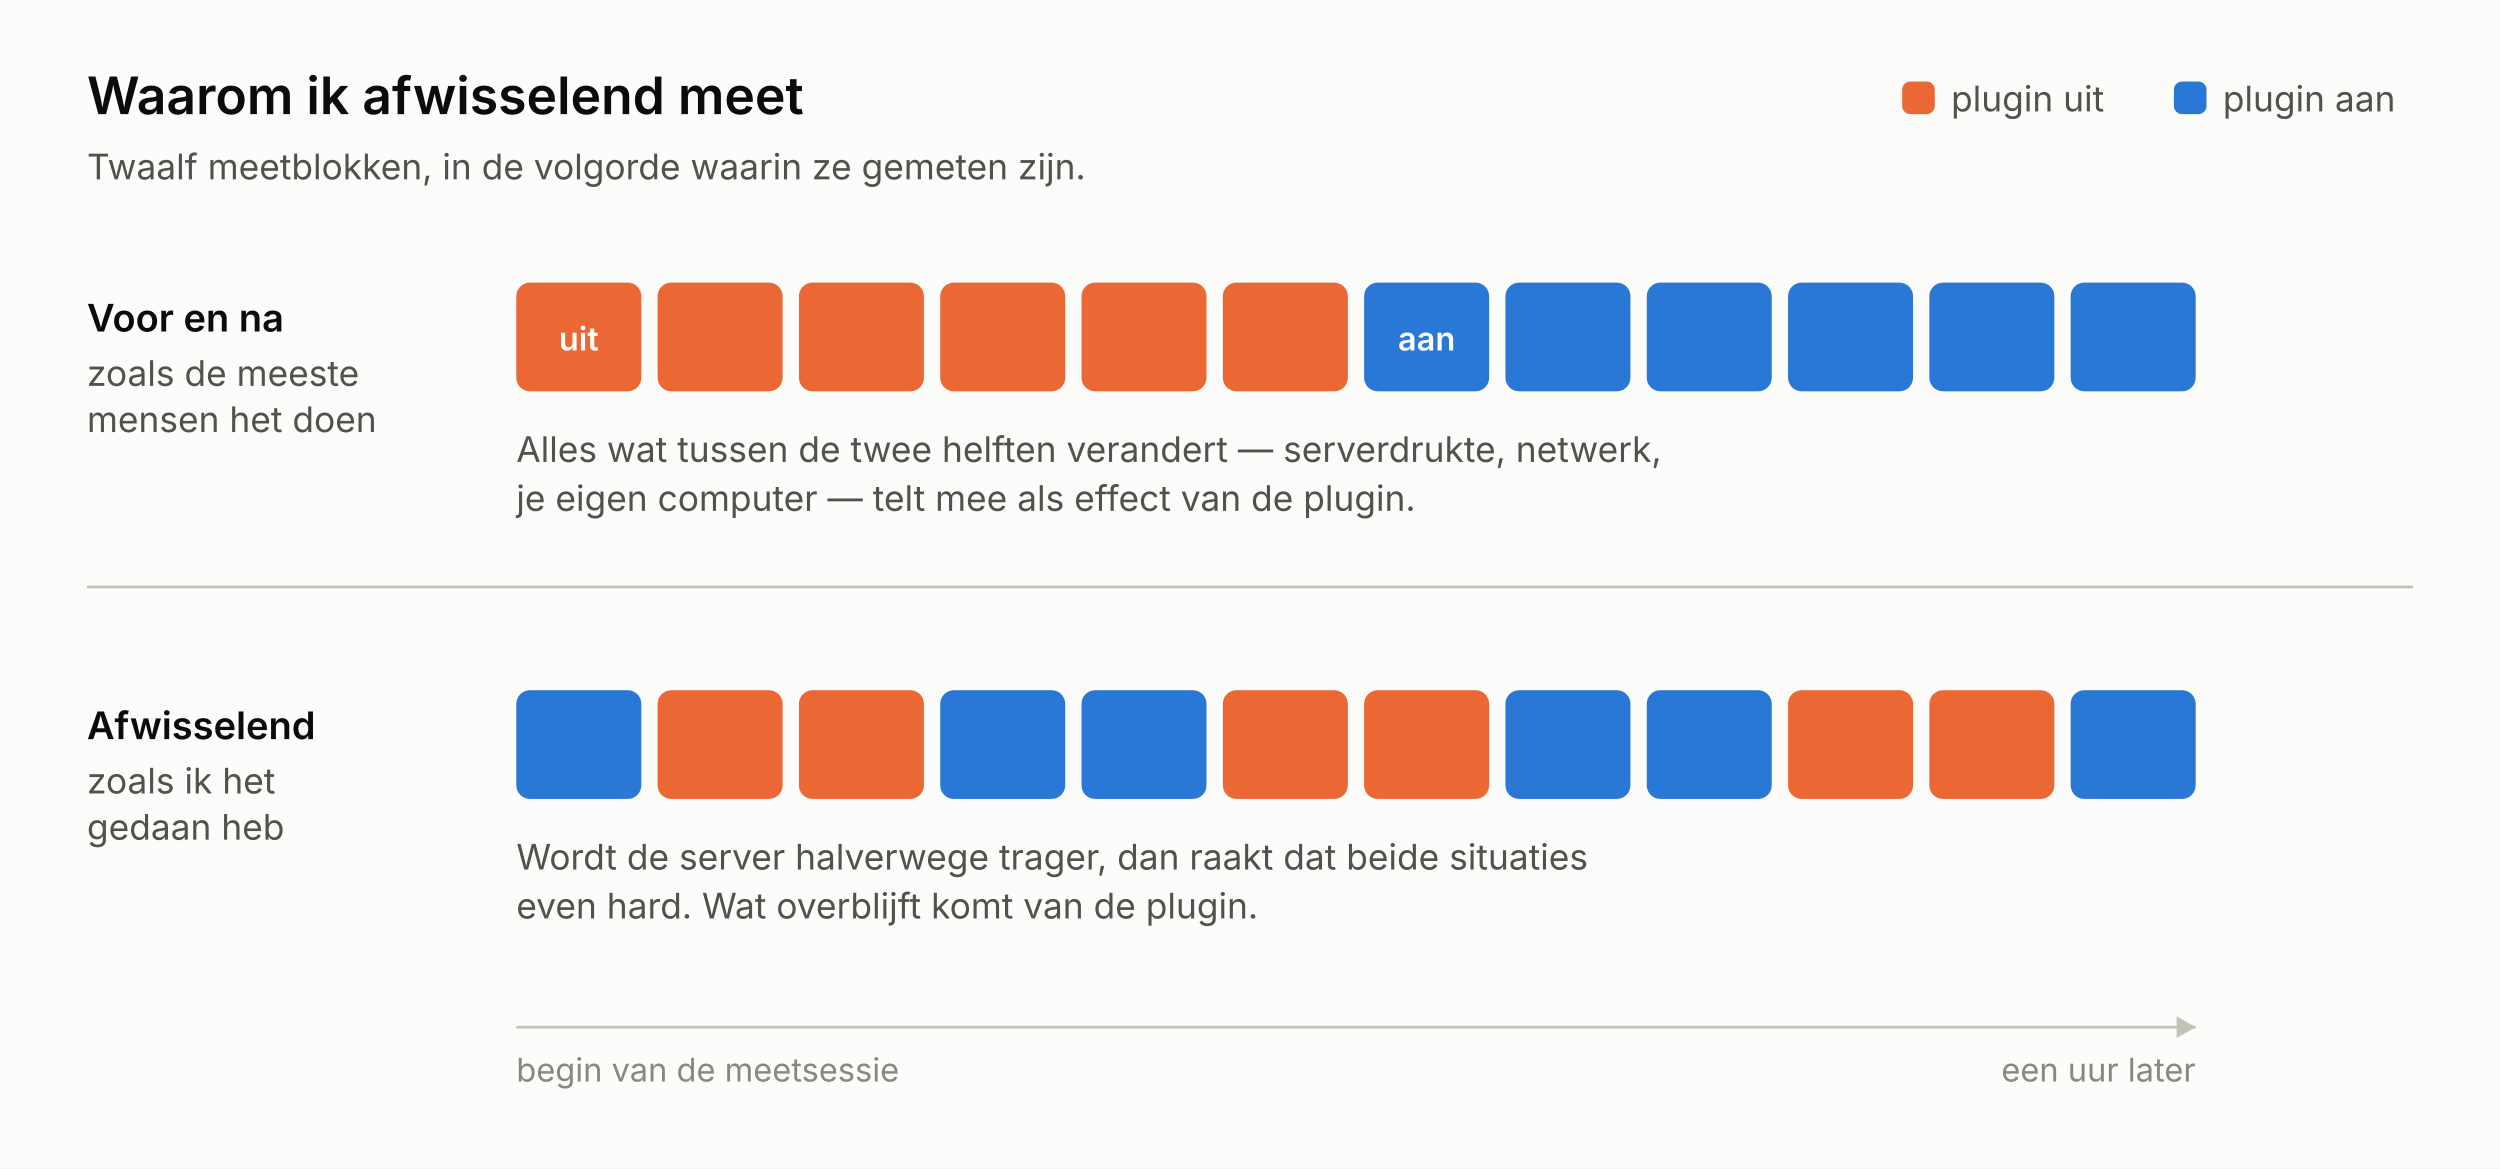
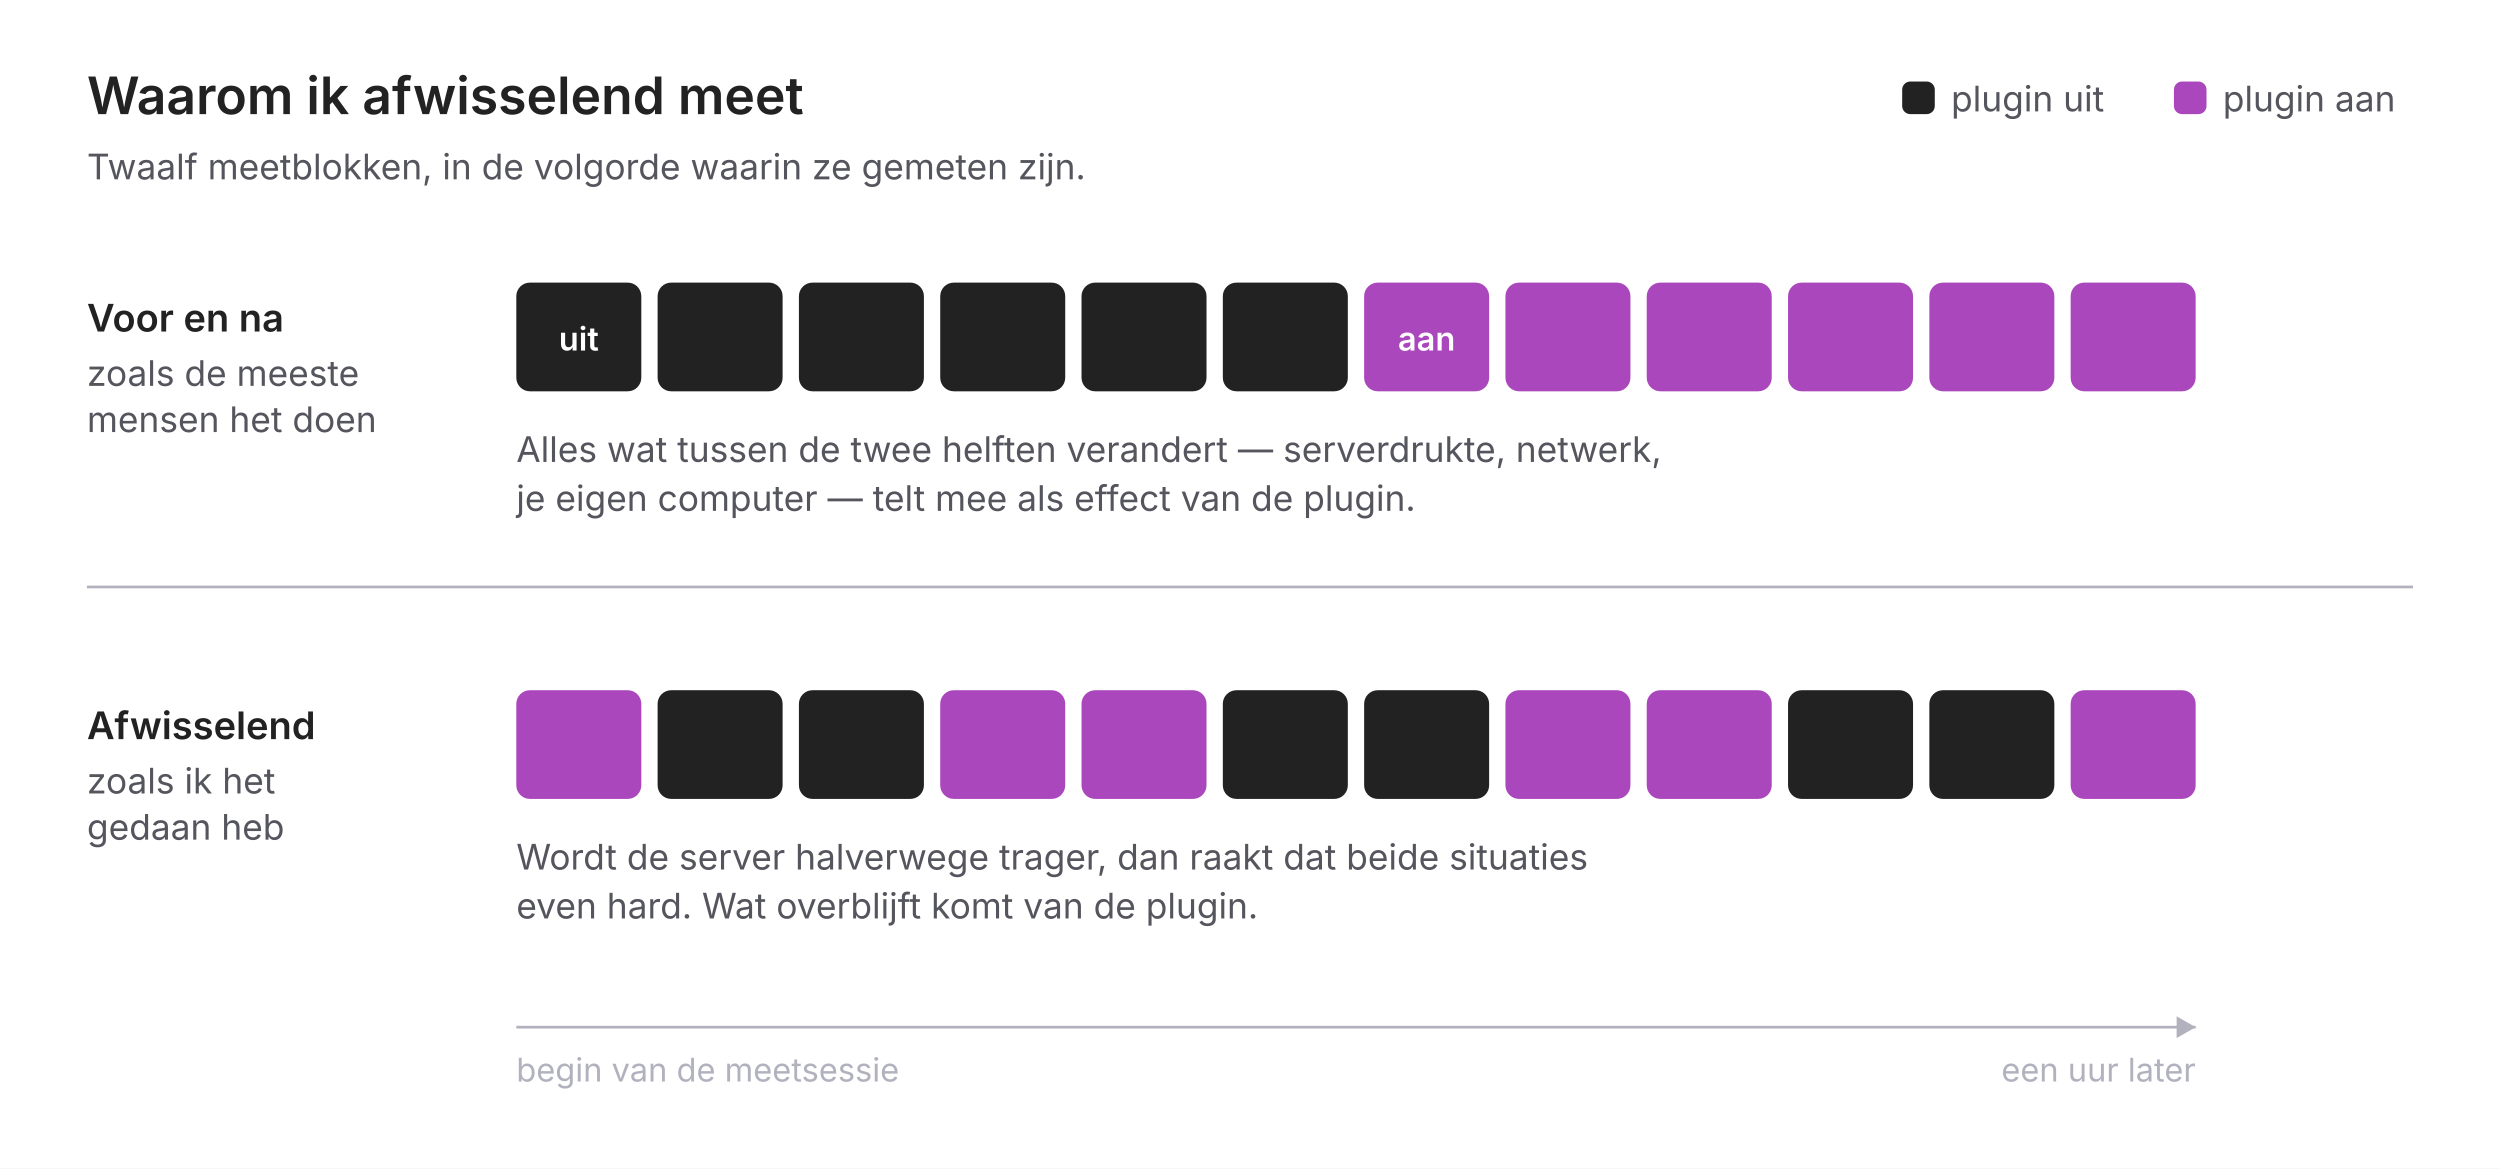
<svg xmlns="http://www.w3.org/2000/svg" viewBox="0 0 920 430" width="920" height="430" role="img" aria-labelledby="titel omschrijving">
  <style>
-     .vlak  { fill: #fcfcfb; }
-     .kop   { font: 600 19px system-ui, -apple-system, "Segoe UI", sans-serif; fill: #0b0b0b; }
-     .rij   { font: 600 14px system-ui, -apple-system, "Segoe UI", sans-serif; fill: #0b0b0b; }
-     .uitleg{ font: 13px system-ui, -apple-system, "Segoe UI", sans-serif; fill: #52514e; }
-     .as    { font: 12px system-ui, -apple-system, "Segoe UI", sans-serif; fill: #898781; }
-     .merk  { font: 600 12px system-ui, -apple-system, "Segoe UI", sans-serif; fill: #fcfcfb; }
-     .lijn  { stroke: #c3c2b7; stroke-width: 1; }
+     .vlak  { fill: #ffffff; }
+     .kop   { font: 600 19px system-ui, -apple-system, "Segoe UI", sans-serif; fill: #222222; }
+     .rij   { font: 600 14px system-ui, -apple-system, "Segoe UI", sans-serif; fill: #222222; }
+     .uitleg{ font: 13px system-ui, -apple-system, "Segoe UI", sans-serif; fill: #55555e; }
+     .as    { font: 12px system-ui, -apple-system, "Segoe UI", sans-serif; fill: #b2b2be; }
+     .merk  { font: 600 12px system-ui, -apple-system, "Segoe UI", sans-serif; fill: #ffffff; }
+     .lijn  { stroke: #b2b2be; stroke-width: 1; }
  </style>
  <rect class="vlak" width="920" height="430" />
  <text class="kop" x="32" y="42">Waarom ik afwisselend meet</text>
  <text class="uitleg" x="32" y="66">Twaalf meetblokken, in de volgorde waarin ze gemeten zijn.</text>
-   <rect x="700" y="30" width="12" height="12" rx="3" fill="#eb6834" />
+   <rect x="700" y="30" width="12" height="12" rx="3" fill="#222222" />
  <text class="uitleg" x="718" y="41">plugin uit</text>
-   <rect x="800" y="30" width="12" height="12" rx="3" fill="#2a78d6" />
+   <rect x="800" y="30" width="12" height="12" rx="3" fill="#ab47bc" />
  <text class="uitleg" x="818" y="41">plugin aan</text>
  <text class="rij" x="32" y="122">Voor en na</text>
  <text class="uitleg" x="32" y="142">zoals de meeste</text>
  <text class="uitleg" x="32" y="159">mensen het doen</text>
  <g transform="translate(190,104)">
-     <rect x="0" y="0" width="46" height="40" rx="5" fill="#eb6834" />
-     <rect x="52" y="0" width="46" height="40" rx="5" fill="#eb6834" />
-     <rect x="104" y="0" width="46" height="40" rx="5" fill="#eb6834" />
-     <rect x="156" y="0" width="46" height="40" rx="5" fill="#eb6834" />
-     <rect x="208" y="0" width="46" height="40" rx="5" fill="#eb6834" />
-     <rect x="260" y="0" width="46" height="40" rx="5" fill="#eb6834" />
-     <rect x="312" y="0" width="46" height="40" rx="5" fill="#2a78d6" />
-     <rect x="364" y="0" width="46" height="40" rx="5" fill="#2a78d6" />
-     <rect x="416" y="0" width="46" height="40" rx="5" fill="#2a78d6" />
-     <rect x="468" y="0" width="46" height="40" rx="5" fill="#2a78d6" />
-     <rect x="520" y="0" width="46" height="40" rx="5" fill="#2a78d6" />
-     <rect x="572" y="0" width="46" height="40" rx="5" fill="#2a78d6" />
+     <rect x="0" y="0" width="46" height="40" rx="5" fill="#222222" />
+     <rect x="52" y="0" width="46" height="40" rx="5" fill="#222222" />
+     <rect x="104" y="0" width="46" height="40" rx="5" fill="#222222" />
+     <rect x="156" y="0" width="46" height="40" rx="5" fill="#222222" />
+     <rect x="208" y="0" width="46" height="40" rx="5" fill="#222222" />
+     <rect x="260" y="0" width="46" height="40" rx="5" fill="#222222" />
+     <rect x="312" y="0" width="46" height="40" rx="5" fill="#ab47bc" />
+     <rect x="364" y="0" width="46" height="40" rx="5" fill="#ab47bc" />
+     <rect x="416" y="0" width="46" height="40" rx="5" fill="#ab47bc" />
+     <rect x="468" y="0" width="46" height="40" rx="5" fill="#ab47bc" />
+     <rect x="520" y="0" width="46" height="40" rx="5" fill="#ab47bc" />
+     <rect x="572" y="0" width="46" height="40" rx="5" fill="#ab47bc" />
    <text class="merk" x="23" y="25" text-anchor="middle">uit</text>
    <text class="merk" x="335" y="25" text-anchor="middle">aan</text>
  </g>
  <text class="uitleg" x="190" y="170">Alles wat tussen de twee helften verandert — serverdrukte, netwerk,</text>
  <text class="uitleg" x="190" y="188">je eigen computer — telt mee als effect van de plugin.</text>
  <line class="lijn" x1="32" y1="216" x2="888" y2="216" />
  <text class="rij" x="32" y="272">Afwisselend</text>
  <text class="uitleg" x="32" y="292">zoals ik het</text>
  <text class="uitleg" x="32" y="309">gedaan heb</text>
  <g transform="translate(190,254)">
-     <rect x="0" y="0" width="46" height="40" rx="5" fill="#2a78d6" />
-     <rect x="52" y="0" width="46" height="40" rx="5" fill="#eb6834" />
-     <rect x="104" y="0" width="46" height="40" rx="5" fill="#eb6834" />
-     <rect x="156" y="0" width="46" height="40" rx="5" fill="#2a78d6" />
-     <rect x="208" y="0" width="46" height="40" rx="5" fill="#2a78d6" />
-     <rect x="260" y="0" width="46" height="40" rx="5" fill="#eb6834" />
-     <rect x="312" y="0" width="46" height="40" rx="5" fill="#eb6834" />
-     <rect x="364" y="0" width="46" height="40" rx="5" fill="#2a78d6" />
-     <rect x="416" y="0" width="46" height="40" rx="5" fill="#2a78d6" />
-     <rect x="468" y="0" width="46" height="40" rx="5" fill="#eb6834" />
-     <rect x="520" y="0" width="46" height="40" rx="5" fill="#eb6834" />
-     <rect x="572" y="0" width="46" height="40" rx="5" fill="#2a78d6" />
+     <rect x="0" y="0" width="46" height="40" rx="5" fill="#ab47bc" />
+     <rect x="52" y="0" width="46" height="40" rx="5" fill="#222222" />
+     <rect x="104" y="0" width="46" height="40" rx="5" fill="#222222" />
+     <rect x="156" y="0" width="46" height="40" rx="5" fill="#ab47bc" />
+     <rect x="208" y="0" width="46" height="40" rx="5" fill="#ab47bc" />
+     <rect x="260" y="0" width="46" height="40" rx="5" fill="#222222" />
+     <rect x="312" y="0" width="46" height="40" rx="5" fill="#222222" />
+     <rect x="364" y="0" width="46" height="40" rx="5" fill="#ab47bc" />
+     <rect x="416" y="0" width="46" height="40" rx="5" fill="#ab47bc" />
+     <rect x="468" y="0" width="46" height="40" rx="5" fill="#222222" />
+     <rect x="520" y="0" width="46" height="40" rx="5" fill="#222222" />
+     <rect x="572" y="0" width="46" height="40" rx="5" fill="#ab47bc" />
  </g>
  <text class="uitleg" x="190" y="320">Wordt de server halverwege trager, dan raakt dat beide situaties</text>
  <text class="uitleg" x="190" y="338">even hard. Wat overblijft komt van de plugin.</text>
  <line class="lijn" x1="190" y1="378" x2="808" y2="378" />
-   <path d="M 808 378 l -7 -4 v 8 z" fill="#c3c2b7" />
+   <path d="M 808 378 l -7 -4 v 8 z" fill="#b2b2be" />
  <text class="as" x="190" y="398">begin van de meetsessie</text>
  <text class="as" x="808" y="398" text-anchor="end">een uur later</text>
</svg>
